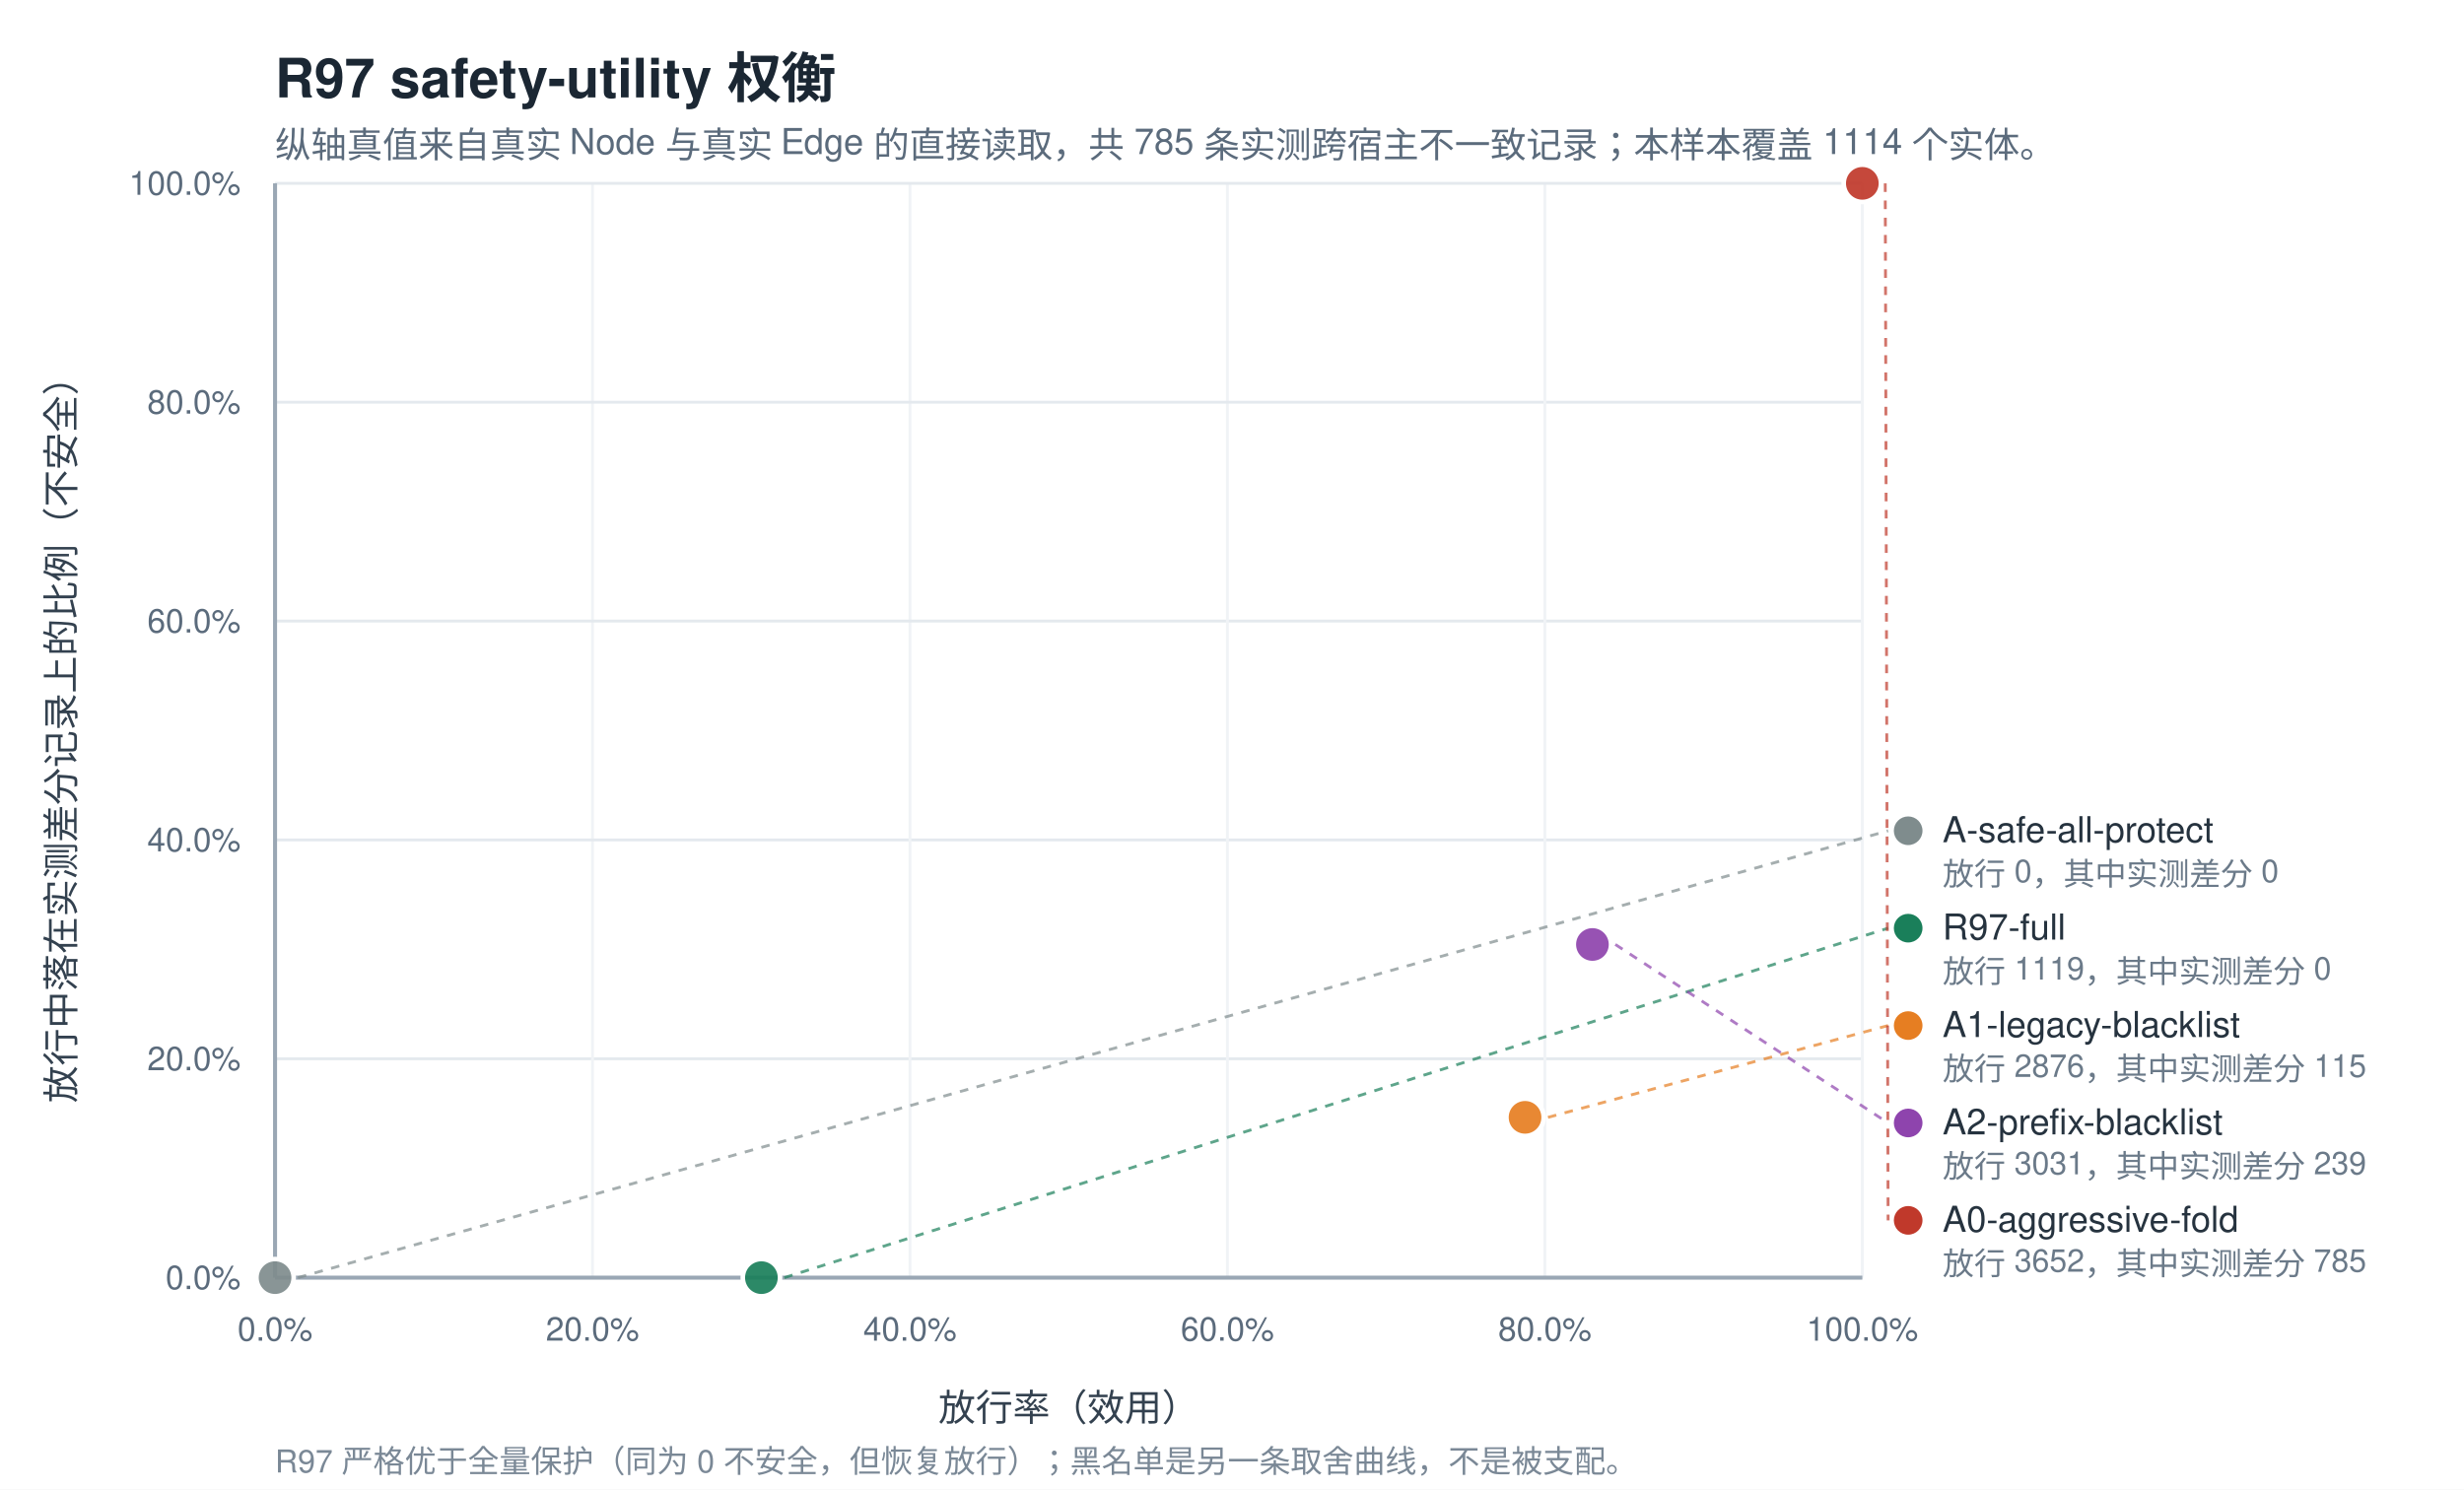
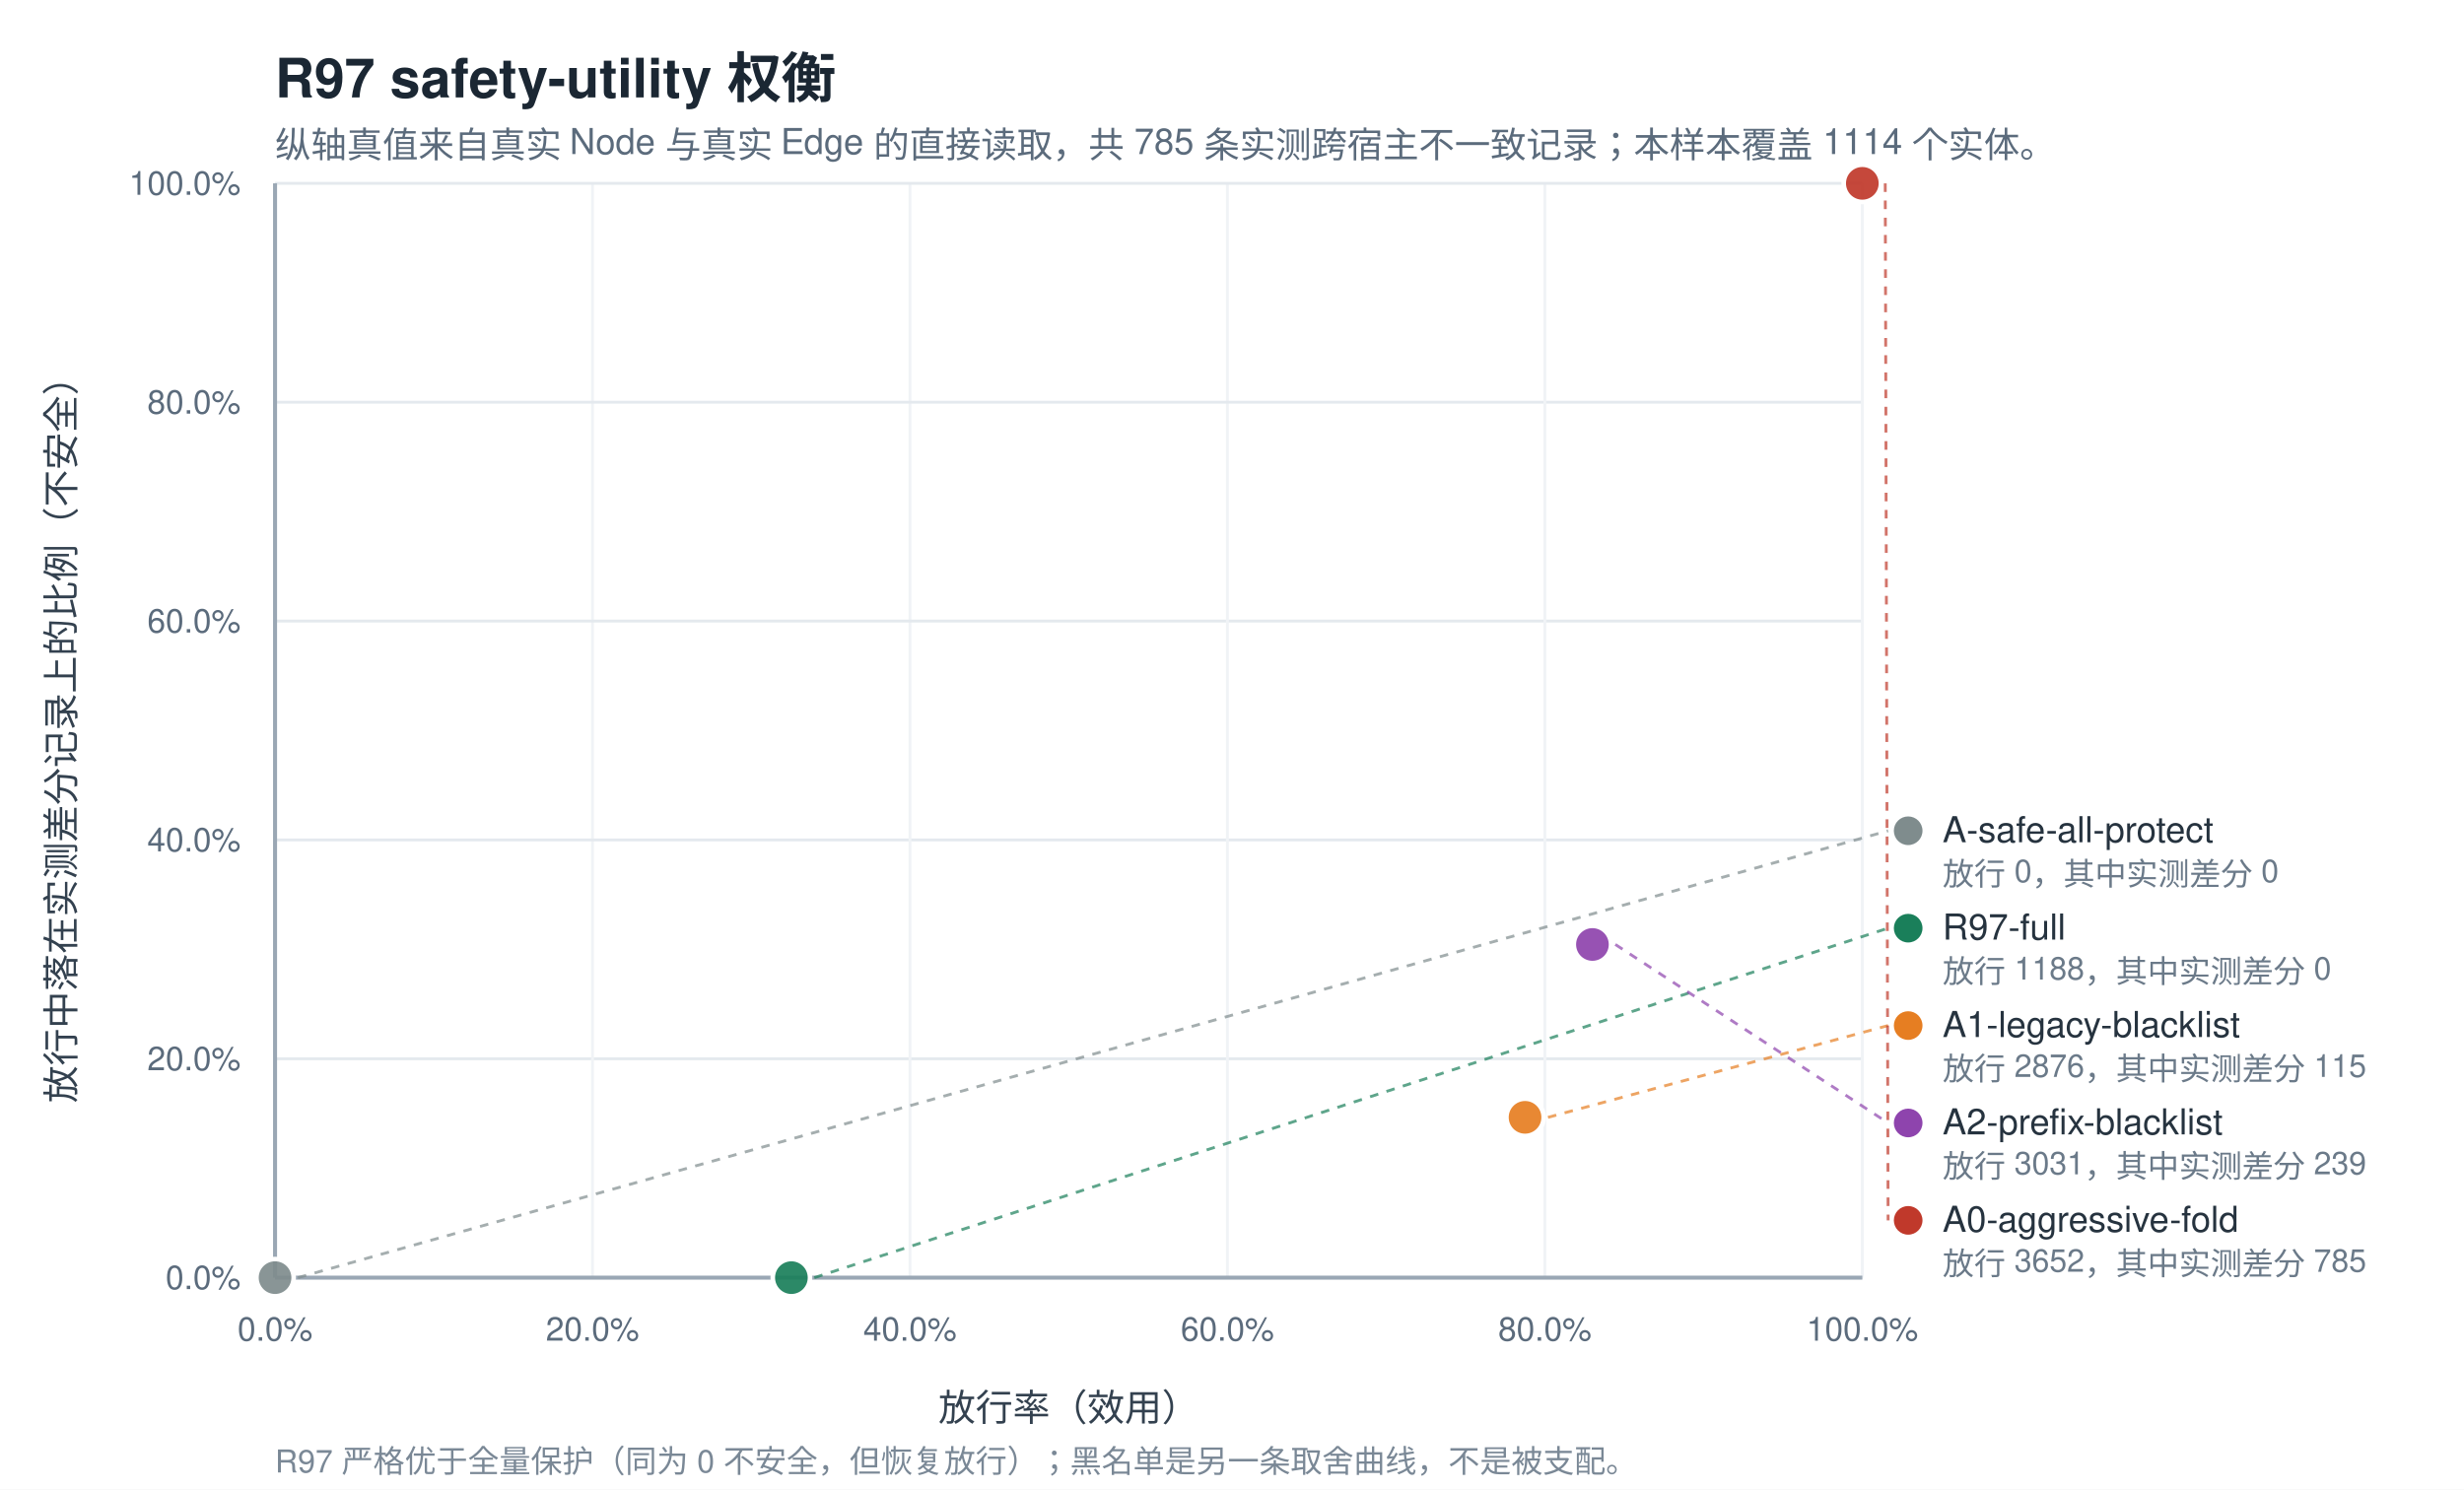
<svg xmlns="http://www.w3.org/2000/svg" width="860" height="520" viewBox="0 0 860 520" font-family="Segoe UI, Helvetica, Arial, sans-serif">
  <rect width="860" height="520" fill="#ffffff" />
  <text x="96" y="34" font-size="19" font-weight="600" fill="#1b2733">R97 safety-utility 权衡</text>
  <text x="96" y="55" font-size="12.5" fill="#5b6b7c">纵轴真值来自真实 Node 与真实 Edge 的直接读取，共 785 条实测跨宿主不一致记录；本样本覆盖 1114 个实体。</text>
  <line x1="96" y1="446" x2="650" y2="446" stroke="#e4e9ee" stroke-width="1" />
  <text x="84" y="450" font-size="11.5" fill="#5b6b7c" text-anchor="end">0.0%</text>
  <line x1="96" y1="64" x2="96" y2="446" stroke="#f0f3f6" stroke-width="1" />
  <text x="96" y="468" font-size="11.5" fill="#5b6b7c" text-anchor="middle">0.0%</text>
  <line x1="96" y1="369.6" x2="650" y2="369.6" stroke="#e4e9ee" stroke-width="1" />
  <text x="84" y="373.6" font-size="11.5" fill="#5b6b7c" text-anchor="end">20.0%</text>
  <line x1="206.8" y1="64" x2="206.8" y2="446" stroke="#f0f3f6" stroke-width="1" />
  <text x="206.8" y="468" font-size="11.5" fill="#5b6b7c" text-anchor="middle">20.0%</text>
  <line x1="96" y1="293.2" x2="650" y2="293.2" stroke="#e4e9ee" stroke-width="1" />
  <text x="84" y="297.2" font-size="11.5" fill="#5b6b7c" text-anchor="end">40.0%</text>
  <line x1="317.6" y1="64" x2="317.6" y2="446" stroke="#f0f3f6" stroke-width="1" />
  <text x="317.6" y="468" font-size="11.5" fill="#5b6b7c" text-anchor="middle">40.0%</text>
  <line x1="96" y1="216.8" x2="650" y2="216.8" stroke="#e4e9ee" stroke-width="1" />
  <text x="84" y="220.8" font-size="11.5" fill="#5b6b7c" text-anchor="end">60.0%</text>
  <line x1="428.4" y1="64" x2="428.4" y2="446" stroke="#f0f3f6" stroke-width="1" />
  <text x="428.4" y="468" font-size="11.5" fill="#5b6b7c" text-anchor="middle">60.0%</text>
  <line x1="96" y1="140.4" x2="650" y2="140.4" stroke="#e4e9ee" stroke-width="1" />
  <text x="84" y="144.4" font-size="11.5" fill="#5b6b7c" text-anchor="end">80.0%</text>
  <line x1="539.2" y1="64" x2="539.2" y2="446" stroke="#f0f3f6" stroke-width="1" />
  <text x="539.2" y="468" font-size="11.5" fill="#5b6b7c" text-anchor="middle">80.0%</text>
  <line x1="96" y1="64" x2="650" y2="64" stroke="#e4e9ee" stroke-width="1" />
  <text x="84" y="68" font-size="11.5" fill="#5b6b7c" text-anchor="end">100.0%</text>
  <line x1="650" y1="64" x2="650" y2="446" stroke="#f0f3f6" stroke-width="1" />
  <text x="650" y="468" font-size="11.5" fill="#5b6b7c" text-anchor="middle">100.0%</text>
  <line x1="96" y1="446" x2="650" y2="446" stroke="#9aa7b4" stroke-width="1.4" />
  <line x1="96" y1="64" x2="96" y2="446" stroke="#9aa7b4" stroke-width="1.4" />
  <text x="373" y="496" font-size="13" fill="#33414f" text-anchor="middle">放行率（效用）</text>
  <text x="26" y="255" font-size="13" fill="#33414f" text-anchor="middle" transform="rotate(-90 26 255)">放行中落在实测差分记录上的比例（不安全）</text>
  <circle cx="96" cy="446" r="6.5" fill="#7f8c8d" fill-opacity="0.92" stroke="#ffffff" stroke-width="1.6" />
  <line x1="104" y1="446" x2="659" y2="290" stroke="#7f8c8d" stroke-width="1" stroke-dasharray="3 3" stroke-opacity="0.7" />
  <circle cx="666" cy="290" r="5" fill="#7f8c8d" />
  <text x="678" y="294" font-size="12.5" fill="#26333f">A-safe-all-protect</text>
  <text x="678" y="309" font-size="11" fill="#6b7a89">放行 0，其中实测差分 0</text>
-   <circle cx="265.75" cy="446" r="6.5" fill="#1a7f5a" fill-opacity="0.92" stroke="#ffffff" stroke-width="1.6" />
-   <line x1="273.75" y1="446" x2="659" y2="324" stroke="#1a7f5a" stroke-width="1" stroke-dasharray="3 3" stroke-opacity="0.7" />
+   <circle cx="276.217" cy="446" r="6.5" fill="#1a7f5a" fill-opacity="0.92" stroke="#ffffff" stroke-width="1.6" />
+   <line x1="284.217" y1="446" x2="659" y2="324" stroke="#1a7f5a" stroke-width="1" stroke-dasharray="3 3" stroke-opacity="0.7" />
  <circle cx="666" cy="324" r="5" fill="#1a7f5a" />
  <text x="678" y="328" font-size="12.5" fill="#26333f">R97-full</text>
-   <text x="678" y="343" font-size="11" fill="#6b7a89">放行 1119，其中实测差分 0</text>
+   <text x="678" y="343" font-size="11" fill="#6b7a89">放行 1188，其中实测差分 0</text>
  <circle cx="532.283" cy="390.038" r="6.5" fill="#e67e22" fill-opacity="0.92" stroke="#ffffff" stroke-width="1.6" />
  <line x1="540.283" y1="390.038" x2="659" y2="358" stroke="#e67e22" stroke-width="1" stroke-dasharray="3 3" stroke-opacity="0.7" />
  <circle cx="666" cy="358" r="5" fill="#e67e22" />
  <text x="678" y="362" font-size="12.5" fill="#26333f">A1-legacy-blacklist</text>
  <text x="678" y="377" font-size="11" fill="#6b7a89">放行 2876，其中实测差分 115</text>
  <circle cx="555.796" cy="329.697" r="6.5" fill="#8e44ad" fill-opacity="0.92" stroke="#ffffff" stroke-width="1.6" />
  <line x1="563.796" y1="329.697" x2="659" y2="392" stroke="#8e44ad" stroke-width="1" stroke-dasharray="3 3" stroke-opacity="0.7" />
  <circle cx="666" cy="392" r="5" fill="#8e44ad" />
  <text x="678" y="396" font-size="12.5" fill="#26333f">A2-prefix-blacklist</text>
  <text x="678" y="411" font-size="11" fill="#6b7a89">放行 3031，其中实测差分 239</text>
  <circle cx="650" cy="64" r="6.5" fill="#c0392b" fill-opacity="0.92" stroke="#ffffff" stroke-width="1.6" />
  <line x1="658" y1="64" x2="659" y2="426" stroke="#c0392b" stroke-width="1" stroke-dasharray="3 3" stroke-opacity="0.7" />
  <circle cx="666" cy="426" r="5" fill="#c0392b" />
  <text x="678" y="430" font-size="12.5" fill="#26333f">A0-aggressive-fold</text>
  <text x="678" y="445" font-size="11" fill="#6b7a89">放行 3652，其中实测差分 785</text>
  <text x="96" y="514" font-size="11" fill="#7a8896">R97 严格优于全量保护（同为 0 不安全，但恢复放行）；黑名单是另一条取舍曲线，不是被支配。</text>
</svg>
